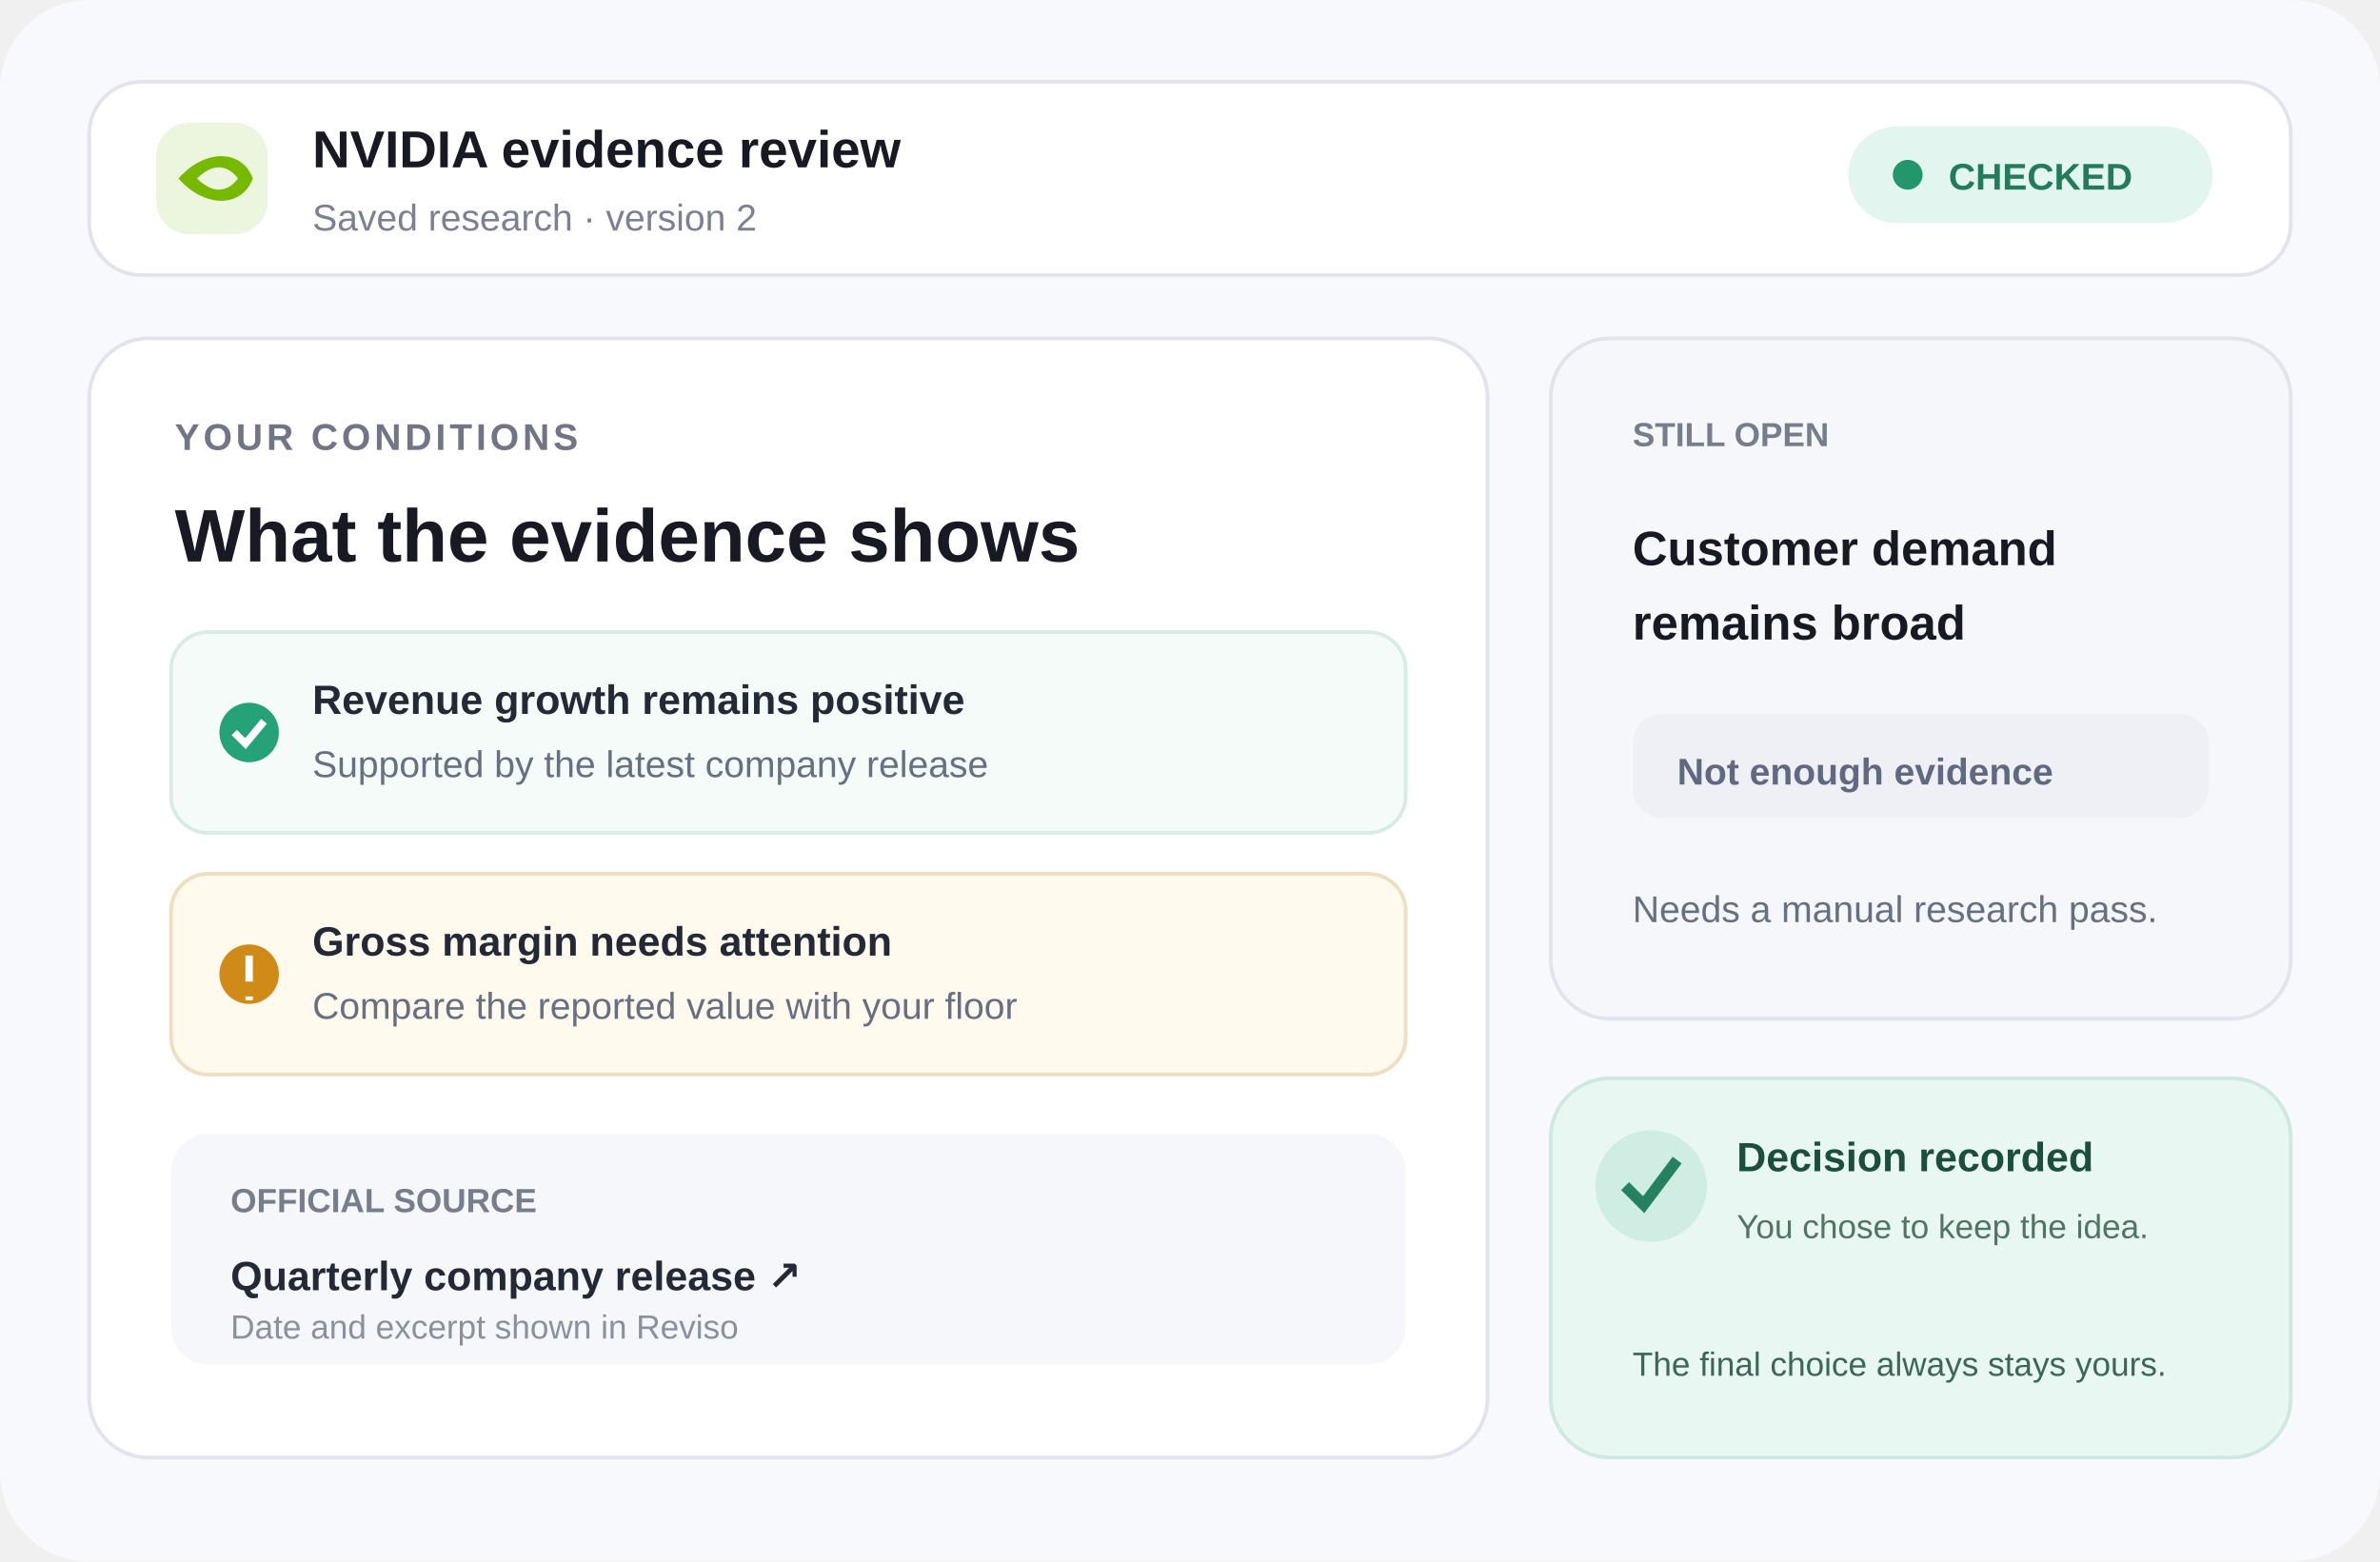
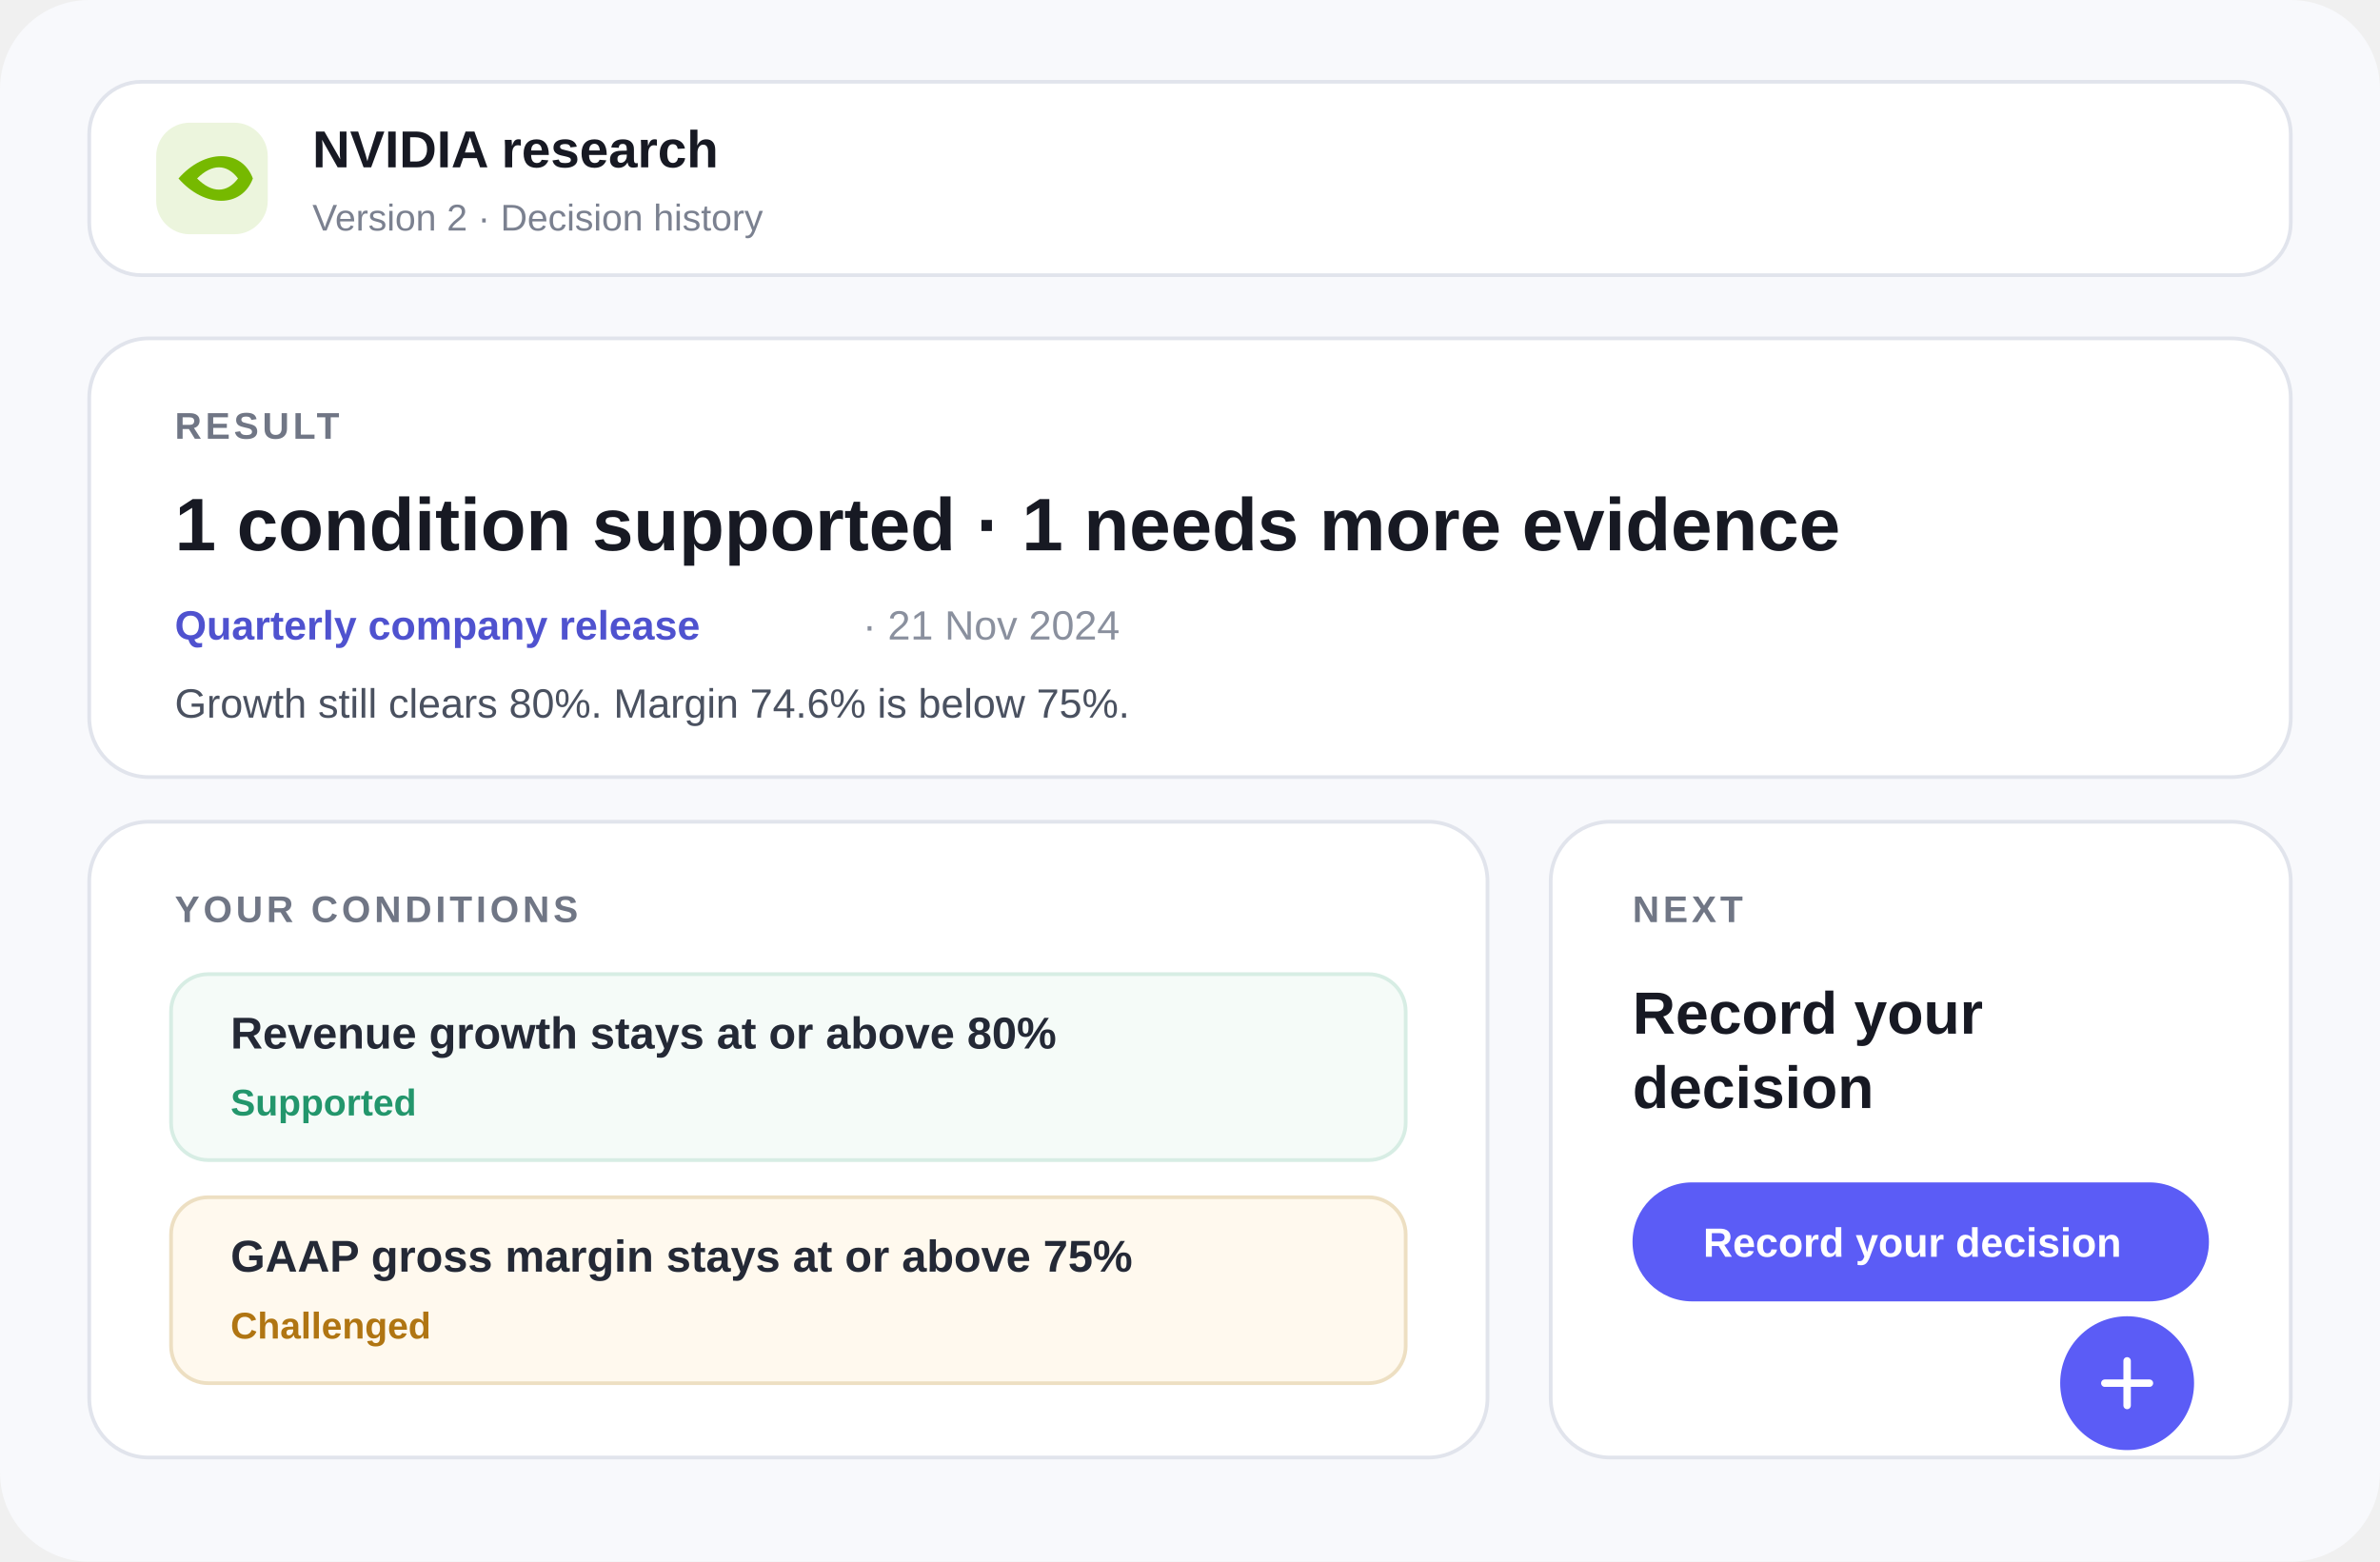
<svg xmlns="http://www.w3.org/2000/svg" viewBox="0 0 640 420" role="img" aria-labelledby="title desc">
  <rect width="640" height="420" rx="24" fill="#F8F9FC" />
  <rect x="24" y="22" width="592" height="52" rx="14" fill="#fff" stroke="#E1E4EC" />
  <rect x="42" y="33" width="30" height="30" rx="9" fill="#ECF5DD" />
  <path d="M48 48c7-8 17-8 20 0-3 8-13 8-20 0Zm5 0c4 4 8 4 11 0-3-4-7-4-11 0Z" fill="#76B900" />
-   <text x="84" y="45" fill="#171923" font-family="Arial, sans-serif" font-size="14" font-weight="700">NVIDIA evidence review</text>
-   <text x="84" y="62" fill="#7B8190" font-family="Arial, sans-serif" font-size="10">Saved research · version 2</text>
-   <rect x="497" y="34" width="98" height="26" rx="13" fill="#E2F5EE" />
-   <circle cx="513" cy="47" r="4" fill="#23966C" />
-   <text x="524" y="51" fill="#237B5C" font-family="Arial, sans-serif" font-size="10" font-weight="700">CHECKED</text>
-   <rect x="24" y="91" width="376" height="301" rx="16" fill="#fff" stroke="#E1E4EC" />
-   <text x="47" y="121" fill="#707685" font-family="Arial, sans-serif" font-size="10" font-weight="700" letter-spacing="1">YOUR CONDITIONS</text>
-   <text x="47" y="151" fill="#171923" font-family="Arial, sans-serif" font-size="20" font-weight="700">What the evidence shows</text>
-   <rect x="46" y="170" width="332" height="54" rx="10" fill="#F5FBF8" stroke="#D7EDE4" />
-   <circle cx="67" cy="197" r="8" fill="#25A277" />
-   <path d="m63 197 3 3 5-6" stroke="#fff" stroke-width="2" fill="none" />
-   <text x="84" y="192" fill="#242936" font-family="Arial, sans-serif" font-size="11" font-weight="700">Revenue growth remains positive</text>
-   <text x="84" y="209" fill="#677080" font-family="Arial, sans-serif" font-size="10">Supported by the latest company release</text>
-   <rect x="46" y="235" width="332" height="54" rx="10" fill="#FFF9EE" stroke="#EDDFC2" />
-   <circle cx="67" cy="262" r="8" fill="#D08A18" />
-   <path d="M67 257v7m0 4v1" stroke="#fff" stroke-width="2" />
-   <text x="84" y="257" fill="#242936" font-family="Arial, sans-serif" font-size="11" font-weight="700">Gross margin needs attention</text>
-   <text x="84" y="274" fill="#677080" font-family="Arial, sans-serif" font-size="10">Compare the reported value with your floor</text>
-   <rect x="46" y="305" width="332" height="62" rx="10" fill="#F6F7FB" />
-   <text x="62" y="326" fill="#777D8A" font-family="Arial, sans-serif" font-size="9" font-weight="700">OFFICIAL SOURCE</text>
-   <text x="62" y="347" fill="#242936" font-family="Arial, sans-serif" font-size="11" font-weight="700">Quarterly company release ↗</text>
-   <text x="62" y="360" fill="#8A909E" font-family="Arial, sans-serif" font-size="9">Date and excerpt shown in Reviso</text>
-   <rect x="417" y="91" width="199" height="183" rx="16" fill="#F6F7FB" stroke="#E1E4EC" />
-   <text x="439" y="120" fill="#777D8A" font-family="Arial, sans-serif" font-size="9" font-weight="700">STILL OPEN</text>
-   <text x="439" y="152" fill="#171923" font-family="Arial, sans-serif" font-size="13" font-weight="700">Customer demand</text>
-   <text x="439" y="172" fill="#171923" font-family="Arial, sans-serif" font-size="13" font-weight="700">remains broad</text>
-   <rect x="439" y="192" width="155" height="28" rx="8" fill="#EEF0F5" />
-   <text x="451" y="211" fill="#606980" font-family="Arial, sans-serif" font-size="10" font-weight="700">Not enough evidence</text>
-   <text x="439" y="248" fill="#677080" font-family="Arial, sans-serif" font-size="10">Needs a manual research pass.</text>
-   <rect x="417" y="290" width="199" height="102" rx="16" fill="#E9F7F2" stroke="#CFE9E0" />
-   <circle cx="444" cy="319" r="15" fill="#CFEDE2" />
-   <path d="m437 319 5 5 9-12" fill="none" stroke="#25815F" stroke-width="3" />
-   <text x="467" y="315" fill="#1C4E3D" font-family="Arial, sans-serif" font-size="11" font-weight="700">Decision recorded</text>
-   <text x="467" y="333" fill="#527465" font-family="Arial, sans-serif" font-size="9">You chose to keep the idea.</text>
-   <text x="439" y="370" fill="#3C6656" font-family="Arial, sans-serif" font-size="9">The final choice always stays yours.</text>
+   <text x="84" y="45" fill="#171923" font-family="Arial, sans-serif" font-size="14" font-weight="700">NVIDIA research</text>
+   <text x="84" y="62" fill="#7B8190" font-family="Arial, sans-serif" font-size="10">Version 2 · Decision history</text>
+   <rect x="24" y="91" width="592" height="118" rx="16" fill="#fff" stroke="#E1E4EC" />
+   <text x="47" y="118" fill="#707685" font-family="Arial, sans-serif" font-size="10" font-weight="700" letter-spacing="1">RESULT</text>
+   <text x="47" y="148" fill="#171923" font-family="Arial, sans-serif" font-size="20" font-weight="700">1 condition supported · 1 needs more evidence</text>
+   <text x="47" y="172" fill="#4F52CF" font-family="Arial, sans-serif" font-size="11" font-weight="700">Quarterly company release</text>
+   <text x="232" y="172" fill="#8A909E" font-family="Arial, sans-serif" font-size="11"> · 21 Nov 2024</text>
+   <text x="47" y="193" fill="#4A5160" font-family="Arial, sans-serif" font-size="11">Growth still clears 80%. Margin 74.6% is below 75%.</text>
+   <rect x="24" y="221" width="376" height="171" rx="16" fill="#fff" stroke="#E1E4EC" />
+   <text x="47" y="248" fill="#707685" font-family="Arial, sans-serif" font-size="10" font-weight="700" letter-spacing="1">YOUR CONDITIONS</text>
+   <rect x="46" y="262" width="332" height="50" rx="10" fill="#F5FBF8" stroke="#D7EDE4" />
+   <text x="62" y="282" fill="#242936" font-family="Arial, sans-serif" font-size="12" font-weight="700">Revenue growth stays at or above 80%</text>
+   <text x="62" y="300" fill="#23966C" font-family="Arial, sans-serif" font-size="10" font-weight="700">Supported</text>
+   <rect x="46" y="322" width="332" height="50" rx="10" fill="#FFF9EE" stroke="#EDDFC2" />
+   <text x="62" y="342" fill="#242936" font-family="Arial, sans-serif" font-size="12" font-weight="700">GAAP gross margin stays at or above 75%</text>
+   <text x="62" y="360" fill="#B07512" font-family="Arial, sans-serif" font-size="10" font-weight="700">Challenged</text>
+   <rect x="417" y="221" width="199" height="171" rx="16" fill="#fff" stroke="#E1E4EC" />
+   <text x="439" y="248" fill="#707685" font-family="Arial, sans-serif" font-size="10" font-weight="700" letter-spacing="1">NEXT</text>
+   <text x="439" y="278" fill="#171923" font-family="Arial, sans-serif" font-size="16" font-weight="700">Record your</text>
+   <text x="439" y="298" fill="#171923" font-family="Arial, sans-serif" font-size="16" font-weight="700">decision</text>
+   <rect x="439" y="318" width="155" height="32" rx="16" fill="#5B5CF6" />
+   <text x="458" y="338" fill="#fff" font-family="Arial, sans-serif" font-size="11" font-weight="700">Record your decision</text>
+   <circle cx="572" cy="372" r="18" fill="#5B5CF6" />
+   <path d="M566 372h12M572 366v12" stroke="#fff" stroke-width="2" stroke-linecap="round" />
</svg>
